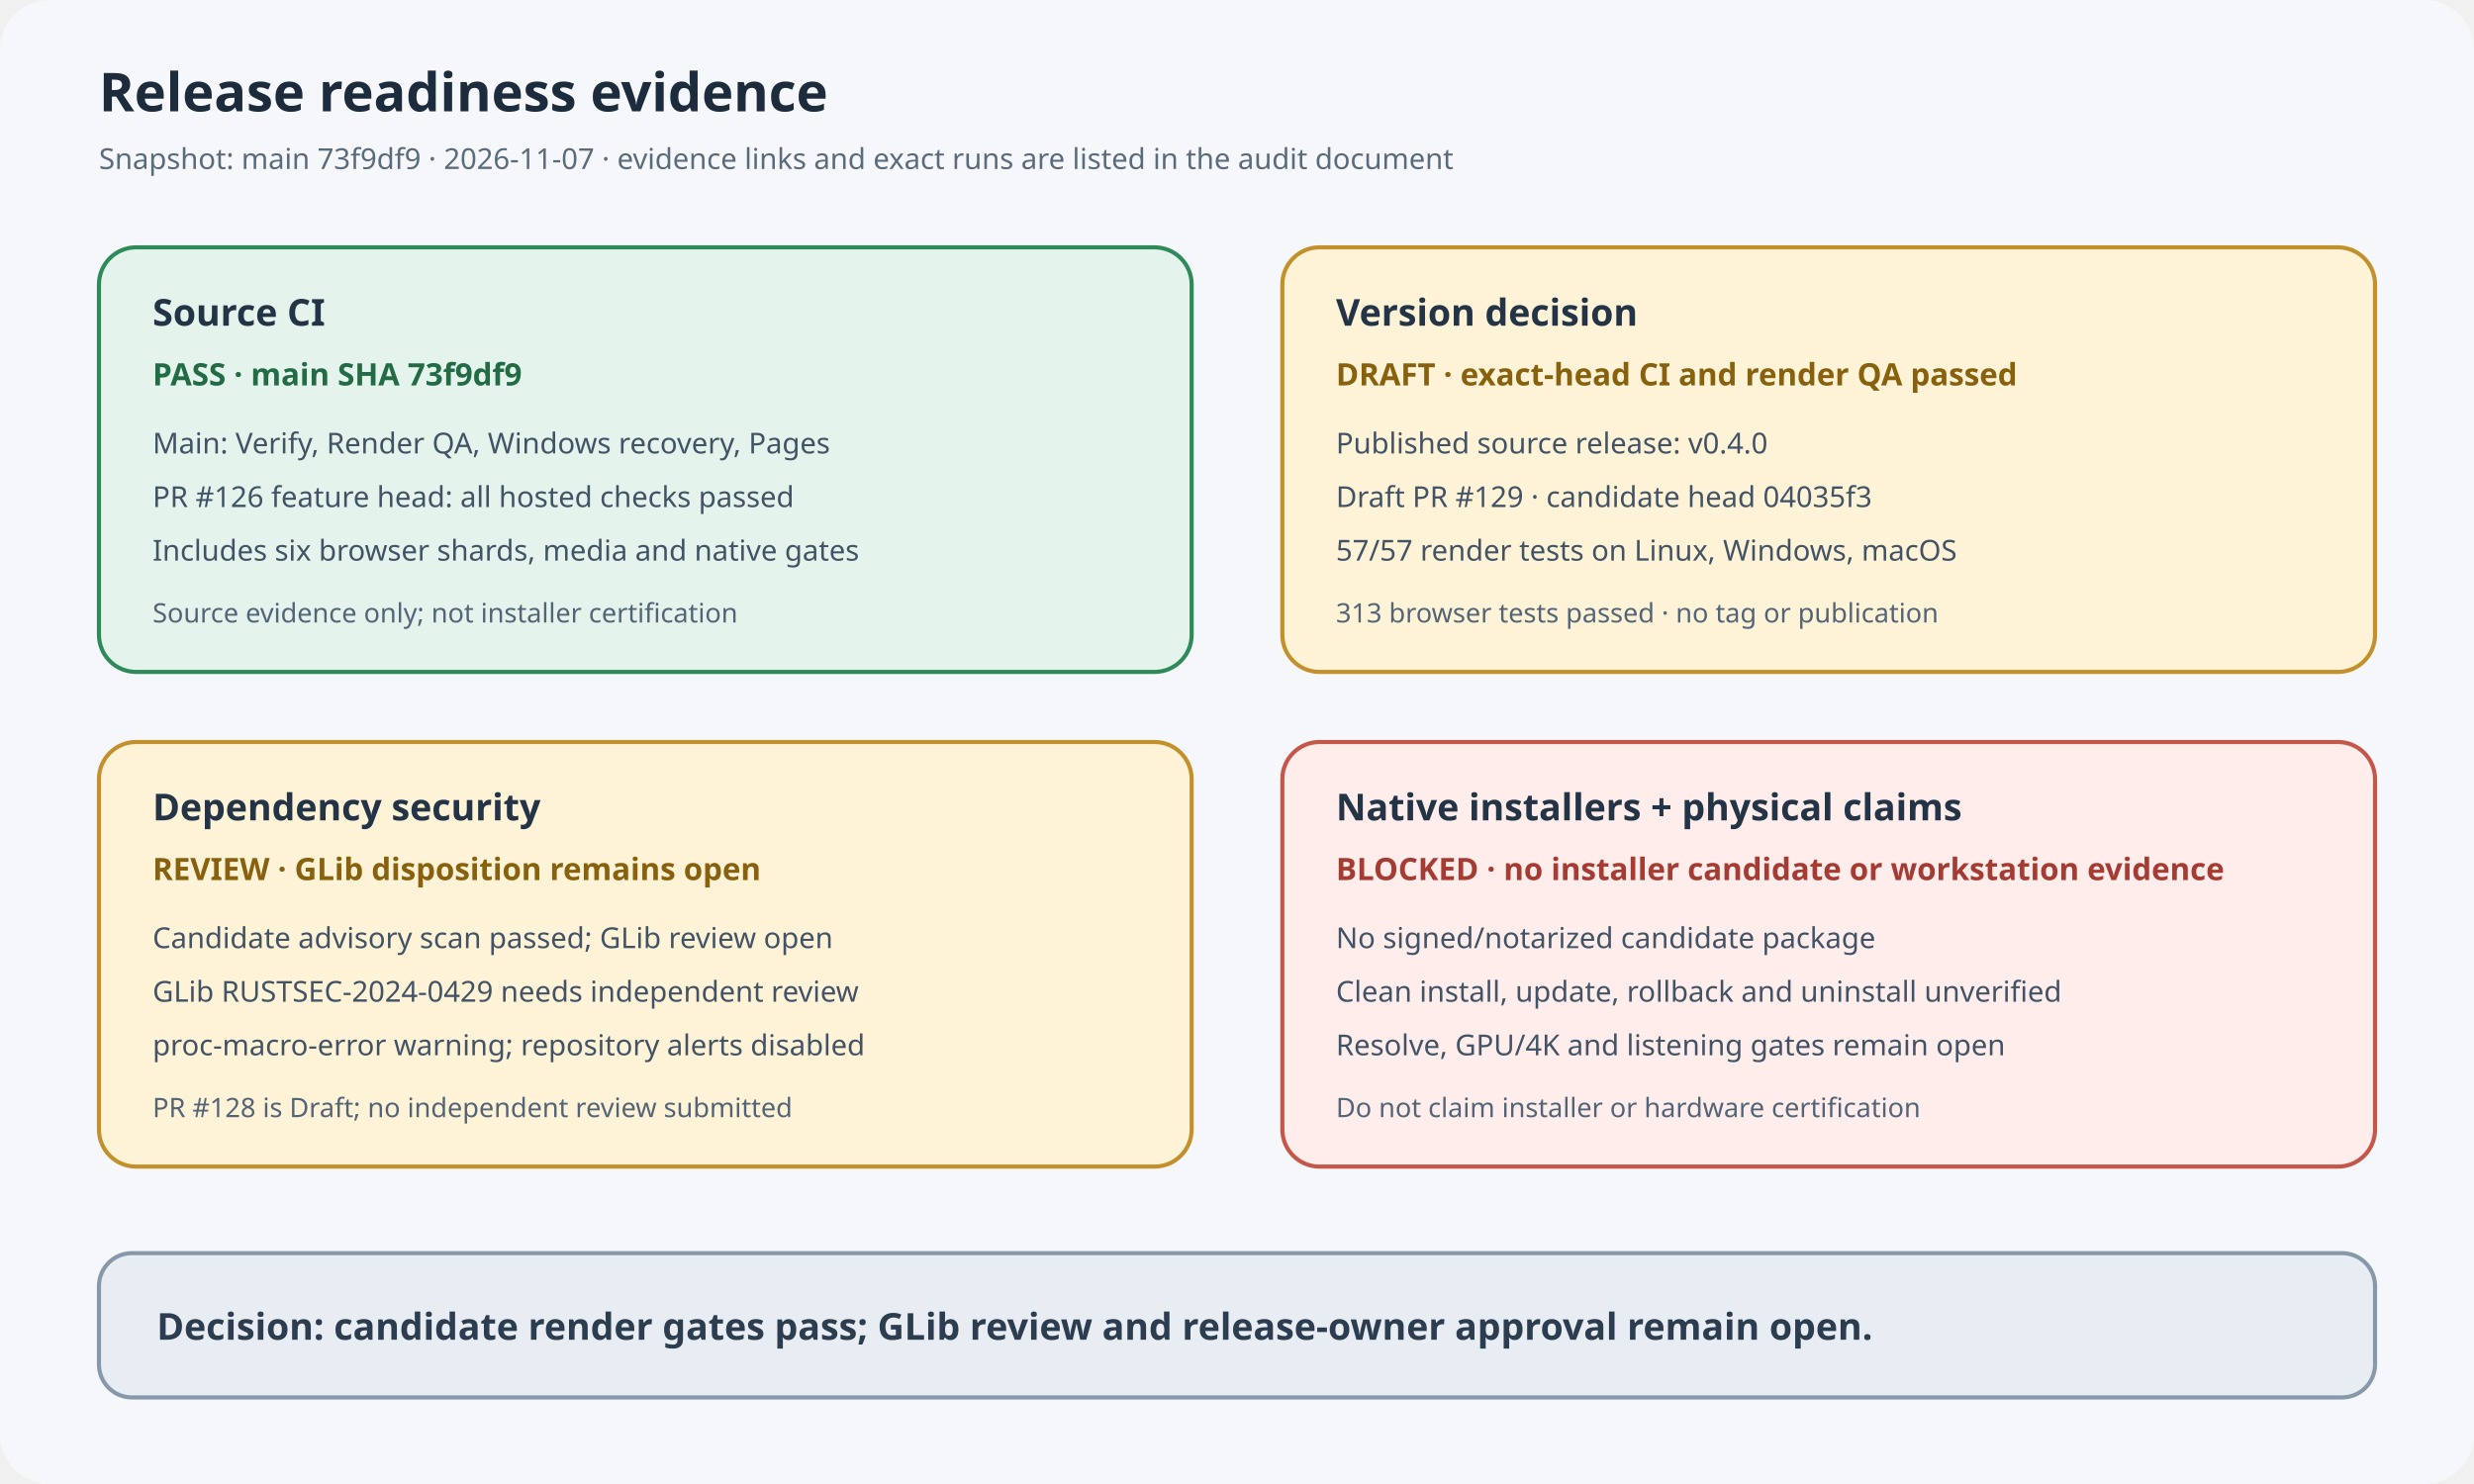
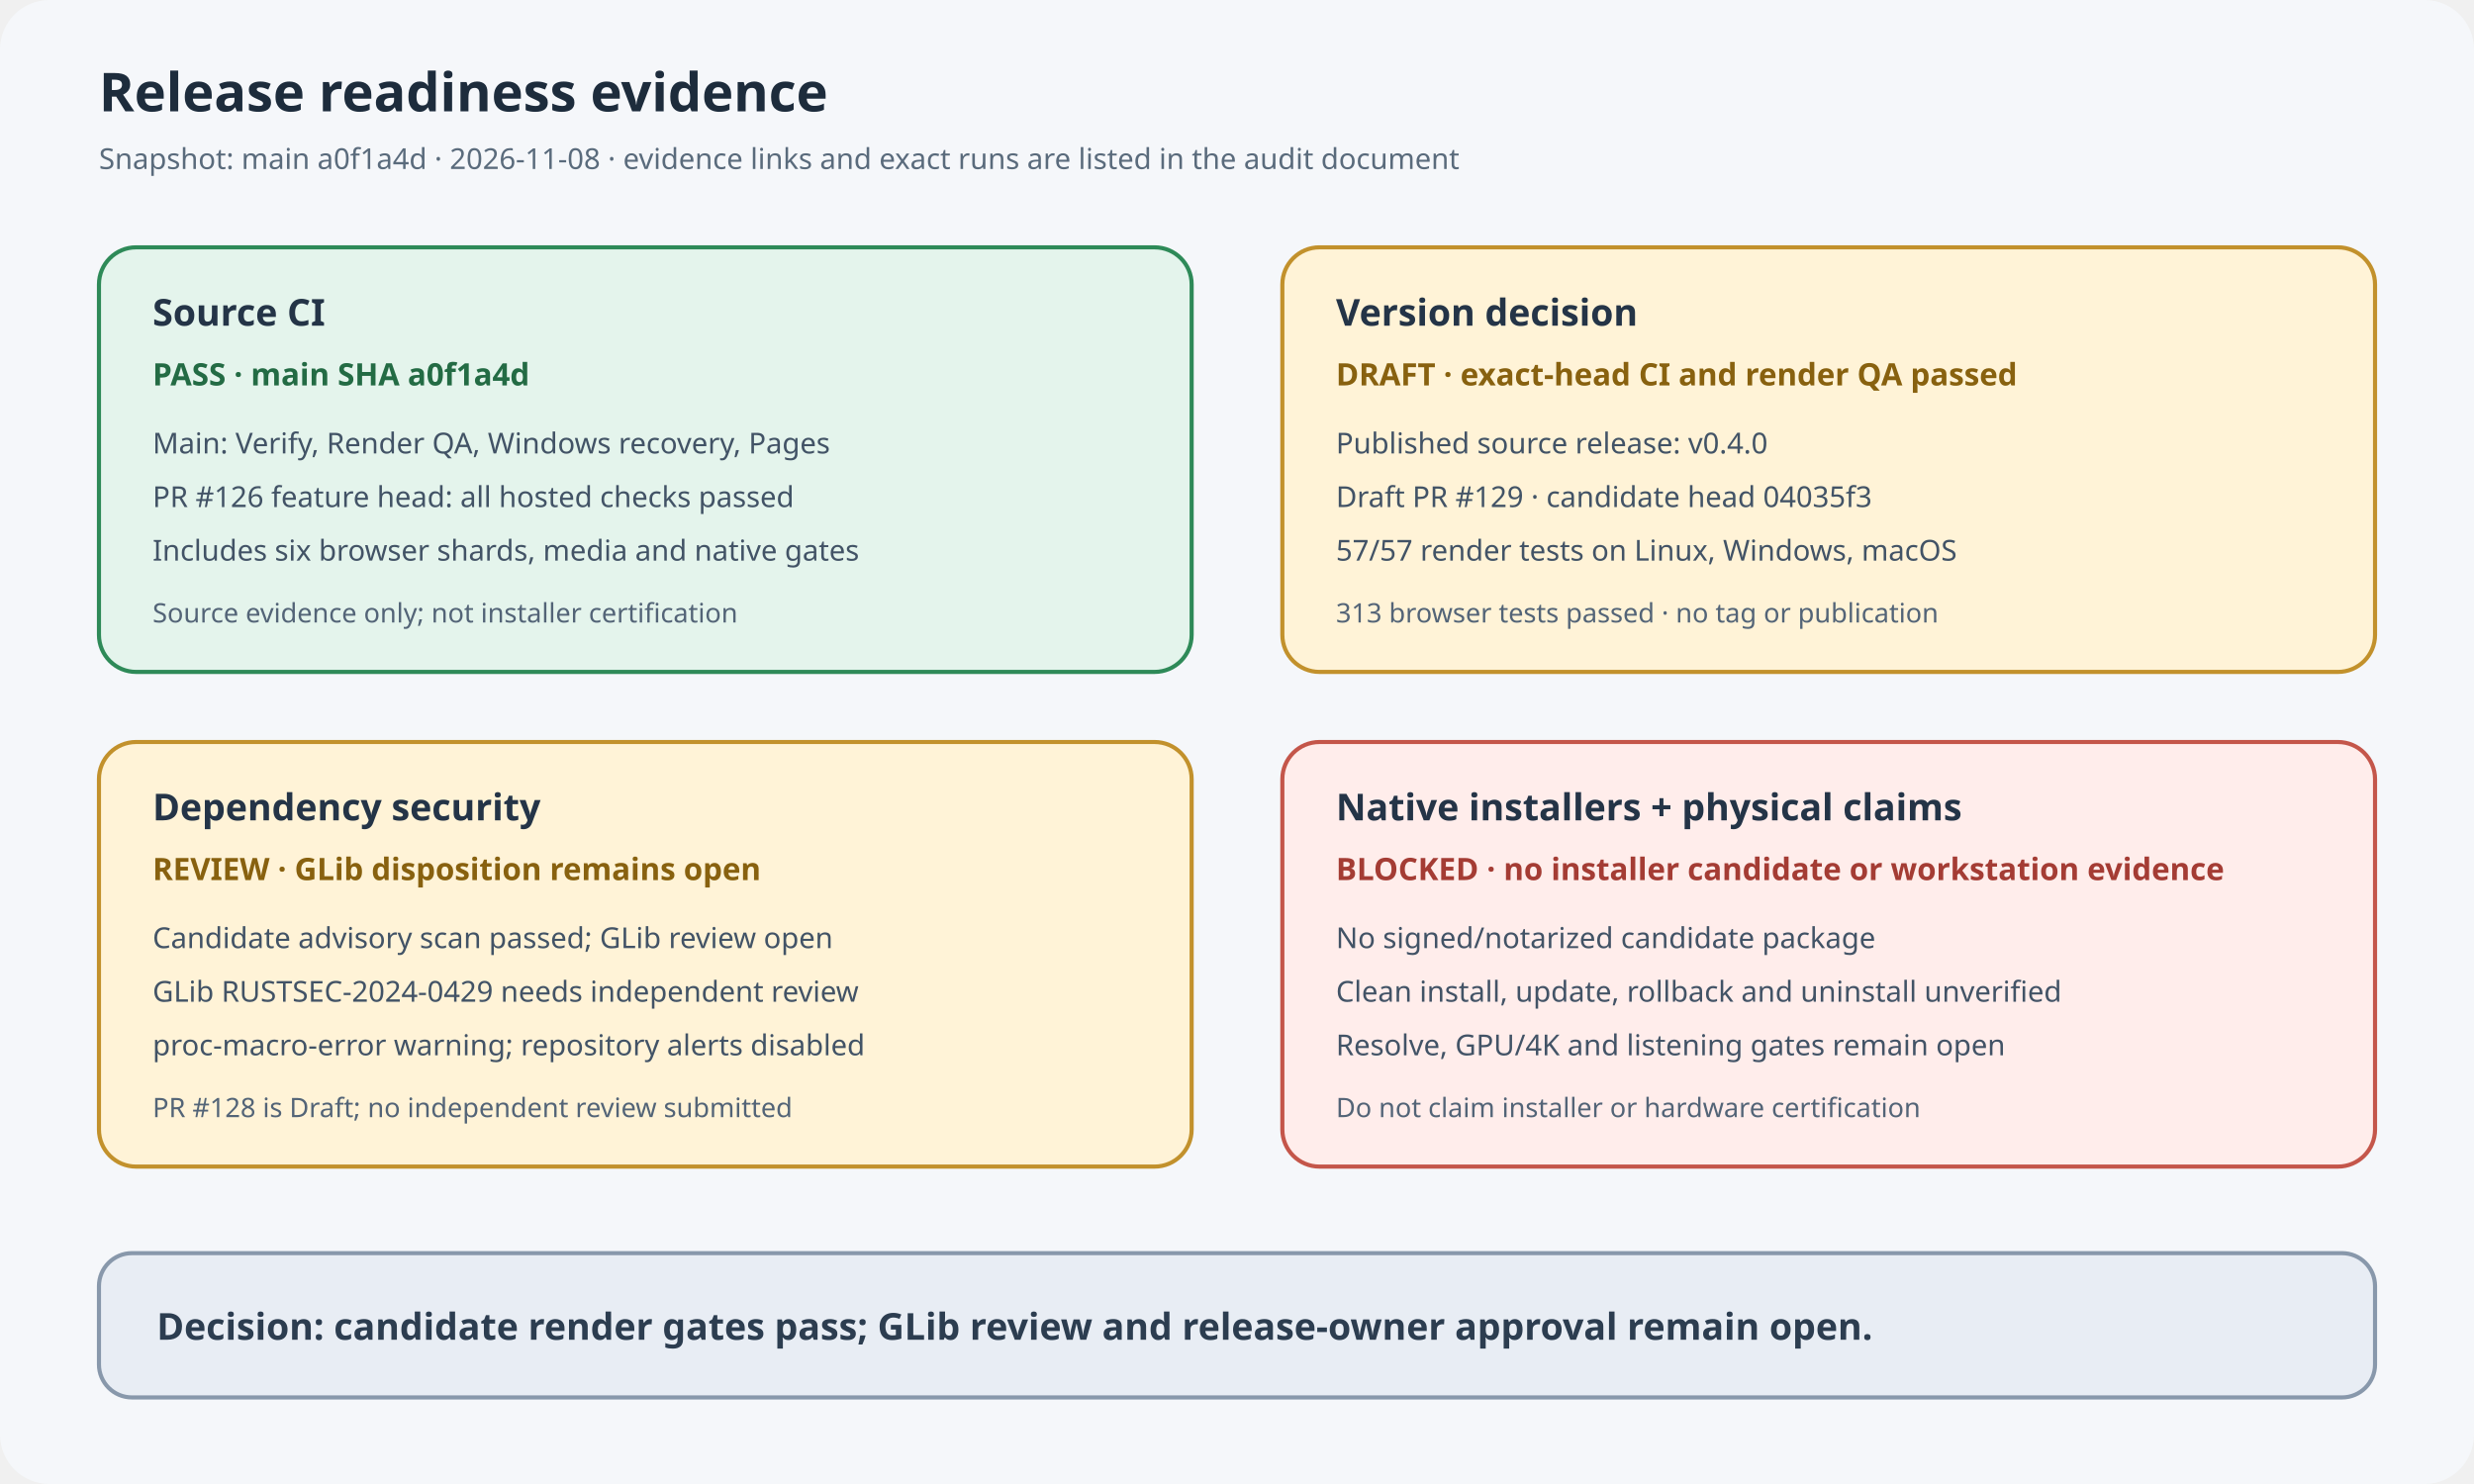
<svg xmlns="http://www.w3.org/2000/svg" width="1200" height="720" viewBox="0 0 1200 720" role="img" aria-labelledby="title desc">
  <defs>
    <style>
      .bg { fill:#f5f7fa; }
      .card { fill:#fff; stroke:#d3dbe5; stroke-width:2; rx:18; }
      .green { fill:#e4f4ec; stroke:#2e8a58; }
      .amber { fill:#fff3d7; stroke:#c2912c; }
      .red { fill:#ffedeb; stroke:#c4564a; }
      .blue { fill:#e9f0fb; stroke:#5b7fae; }
      .head { font:700 26px system-ui, sans-serif; fill:#1d2c3c; }
      .subtitle { font:14px system-ui, sans-serif; fill:#5a6b7c; }
      .label { font:700 18px system-ui, sans-serif; fill:#243447; }
      .status { font:700 15px system-ui, sans-serif; }
      .text { font:14px system-ui, sans-serif; fill:#425366; }
      .strong { font:700 14px system-ui, sans-serif; fill:#26384b; }
      .note { font:13px system-ui, sans-serif; fill:#536477; }
      .status-green { fill:#236b44; }
      .status-amber { fill:#88610f; }
      .status-red { fill:#a43c34; }
      .status-blue { fill:#416594; }
      .footer { fill:#e8edf4; stroke:#8898ab; stroke-width:2; rx:16; }
      .footer-text { font:700 18px system-ui, sans-serif; fill:#2c3d50; }
    </style>
  </defs>
  <rect class="bg" width="1200" height="720" rx="24" />
  <text class="head" x="48" y="54">Release readiness evidence</text>
-   <text class="subtitle" x="48" y="82">Snapshot: main 73f9df9 · 2026-11-07 · evidence links and exact runs are listed in the audit document</text>
+   <text class="subtitle" x="48" y="82">Snapshot: main a0f1a4d · 2026-11-08 · evidence links and exact runs are listed in the audit document</text>
  <rect class="card green" x="48" y="120" width="530" height="206" rx="18" />
  <text class="label" x="74" y="158">Source CI</text>
-   <text class="status status-green" x="74" y="187">PASS · main SHA 73f9df9</text>
+   <text class="status status-green" x="74" y="187">PASS · main SHA a0f1a4d</text>
  <text class="text" x="74" y="220">Main: Verify, Render QA, Windows recovery, Pages</text>
  <text class="text" x="74" y="246">PR #126 feature head: all hosted checks passed</text>
  <text class="text" x="74" y="272">Includes six browser shards, media and native gates</text>
  <text class="note" x="74" y="302">Source evidence only; not installer certification</text>
  <rect class="card amber" x="622" y="120" width="530" height="206" rx="18" />
  <text class="label" x="648" y="158">Version decision</text>
  <text class="status status-amber" x="648" y="187">DRAFT · exact-head CI and render QA passed</text>
  <text class="text" x="648" y="220">Published source release: v0.4.0</text>
  <text class="text" x="648" y="246">Draft PR #129 · candidate head 04035f3</text>
  <text class="text" x="648" y="272">57/57 render tests on Linux, Windows, macOS</text>
  <text class="note" x="648" y="302">313 browser tests passed · no tag or publication</text>
  <rect class="card amber" x="48" y="360" width="530" height="206" rx="18" />
  <text class="label" x="74" y="398">Dependency security</text>
  <text class="status status-amber" x="74" y="427">REVIEW · GLib disposition remains open</text>
  <text class="text" x="74" y="460">Candidate advisory scan passed; GLib review open</text>
  <text class="text" x="74" y="486">GLib RUSTSEC-2024-0429 needs independent review</text>
  <text class="text" x="74" y="512">proc-macro-error warning; repository alerts disabled</text>
  <text class="note" x="74" y="542">PR #128 is Draft; no independent review submitted</text>
  <rect class="card red" x="622" y="360" width="530" height="206" rx="18" />
  <text class="label" x="648" y="398">Native installers + physical claims</text>
  <text class="status status-red" x="648" y="427">BLOCKED · no installer candidate or workstation evidence</text>
  <text class="text" x="648" y="460">No signed/notarized candidate package</text>
  <text class="text" x="648" y="486">Clean install, update, rollback and uninstall unverified</text>
  <text class="text" x="648" y="512">Resolve, GPU/4K and listening gates remain open</text>
  <text class="note" x="648" y="542">Do not claim installer or hardware certification</text>
  <rect class="footer" x="48" y="608" width="1104" height="70" rx="16" />
  <text class="footer-text" x="76" y="650">Decision: candidate render gates pass; GLib review and release-owner approval remain open.</text>
</svg>
